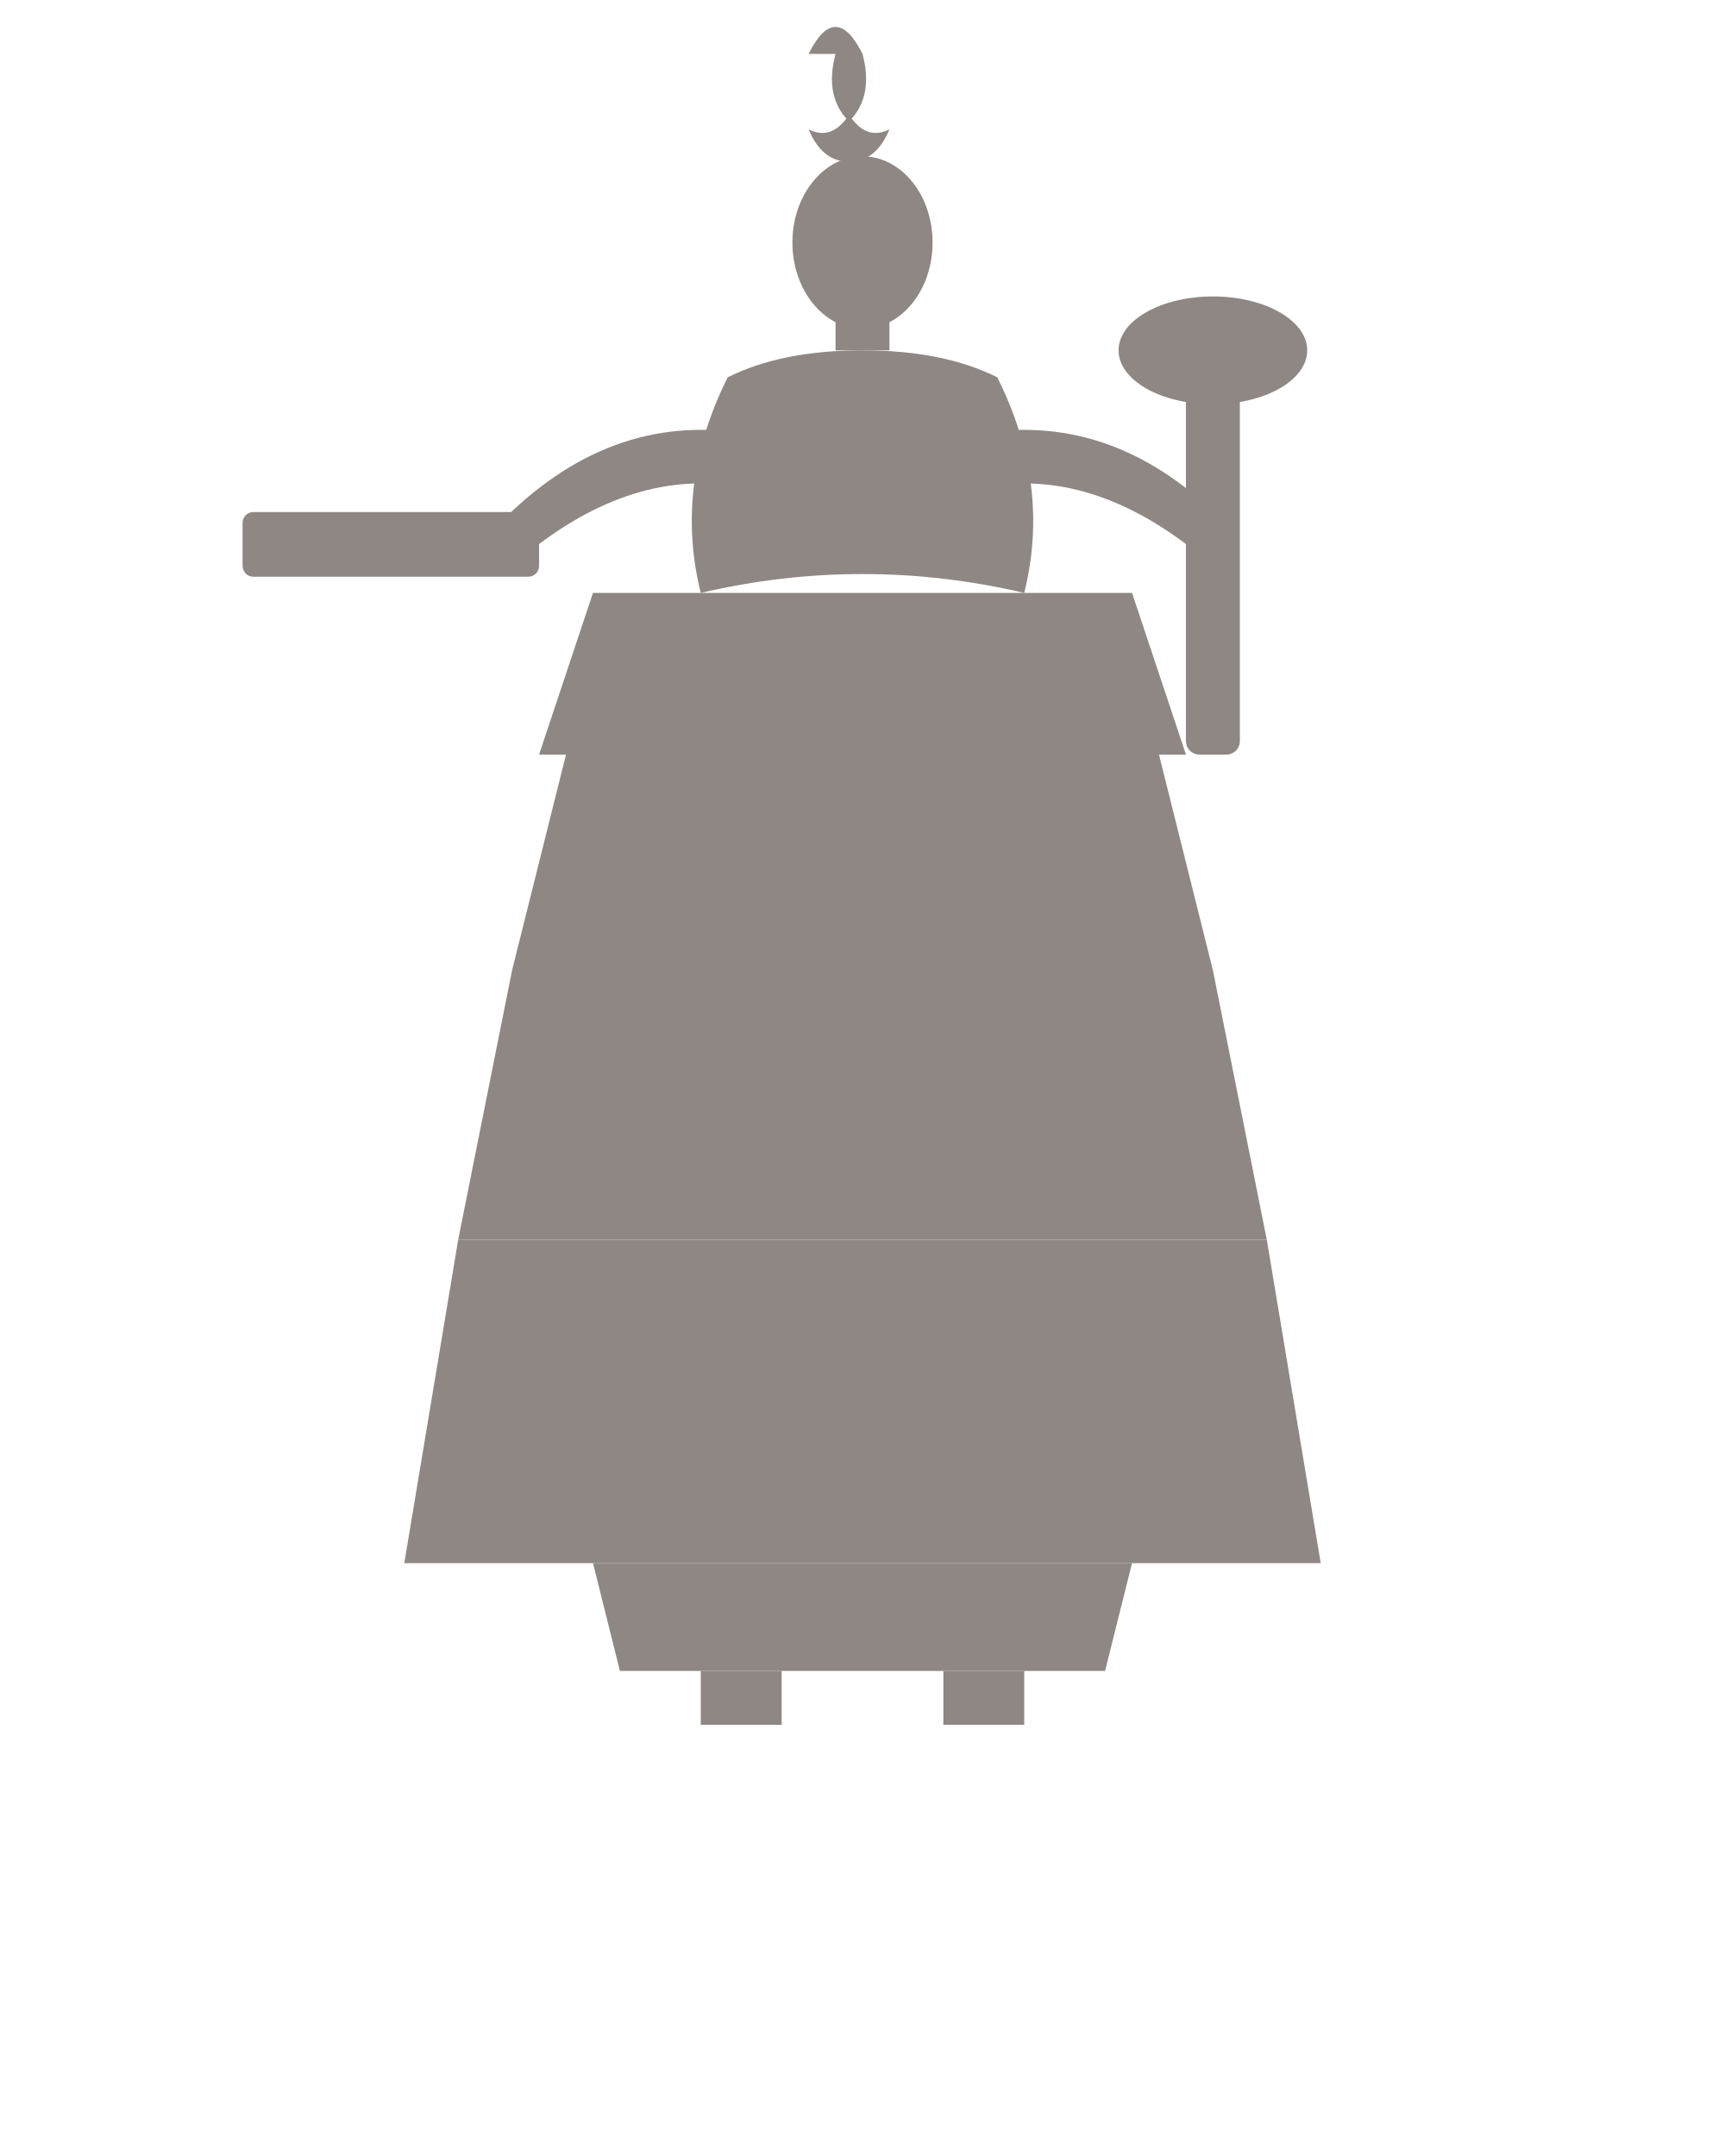
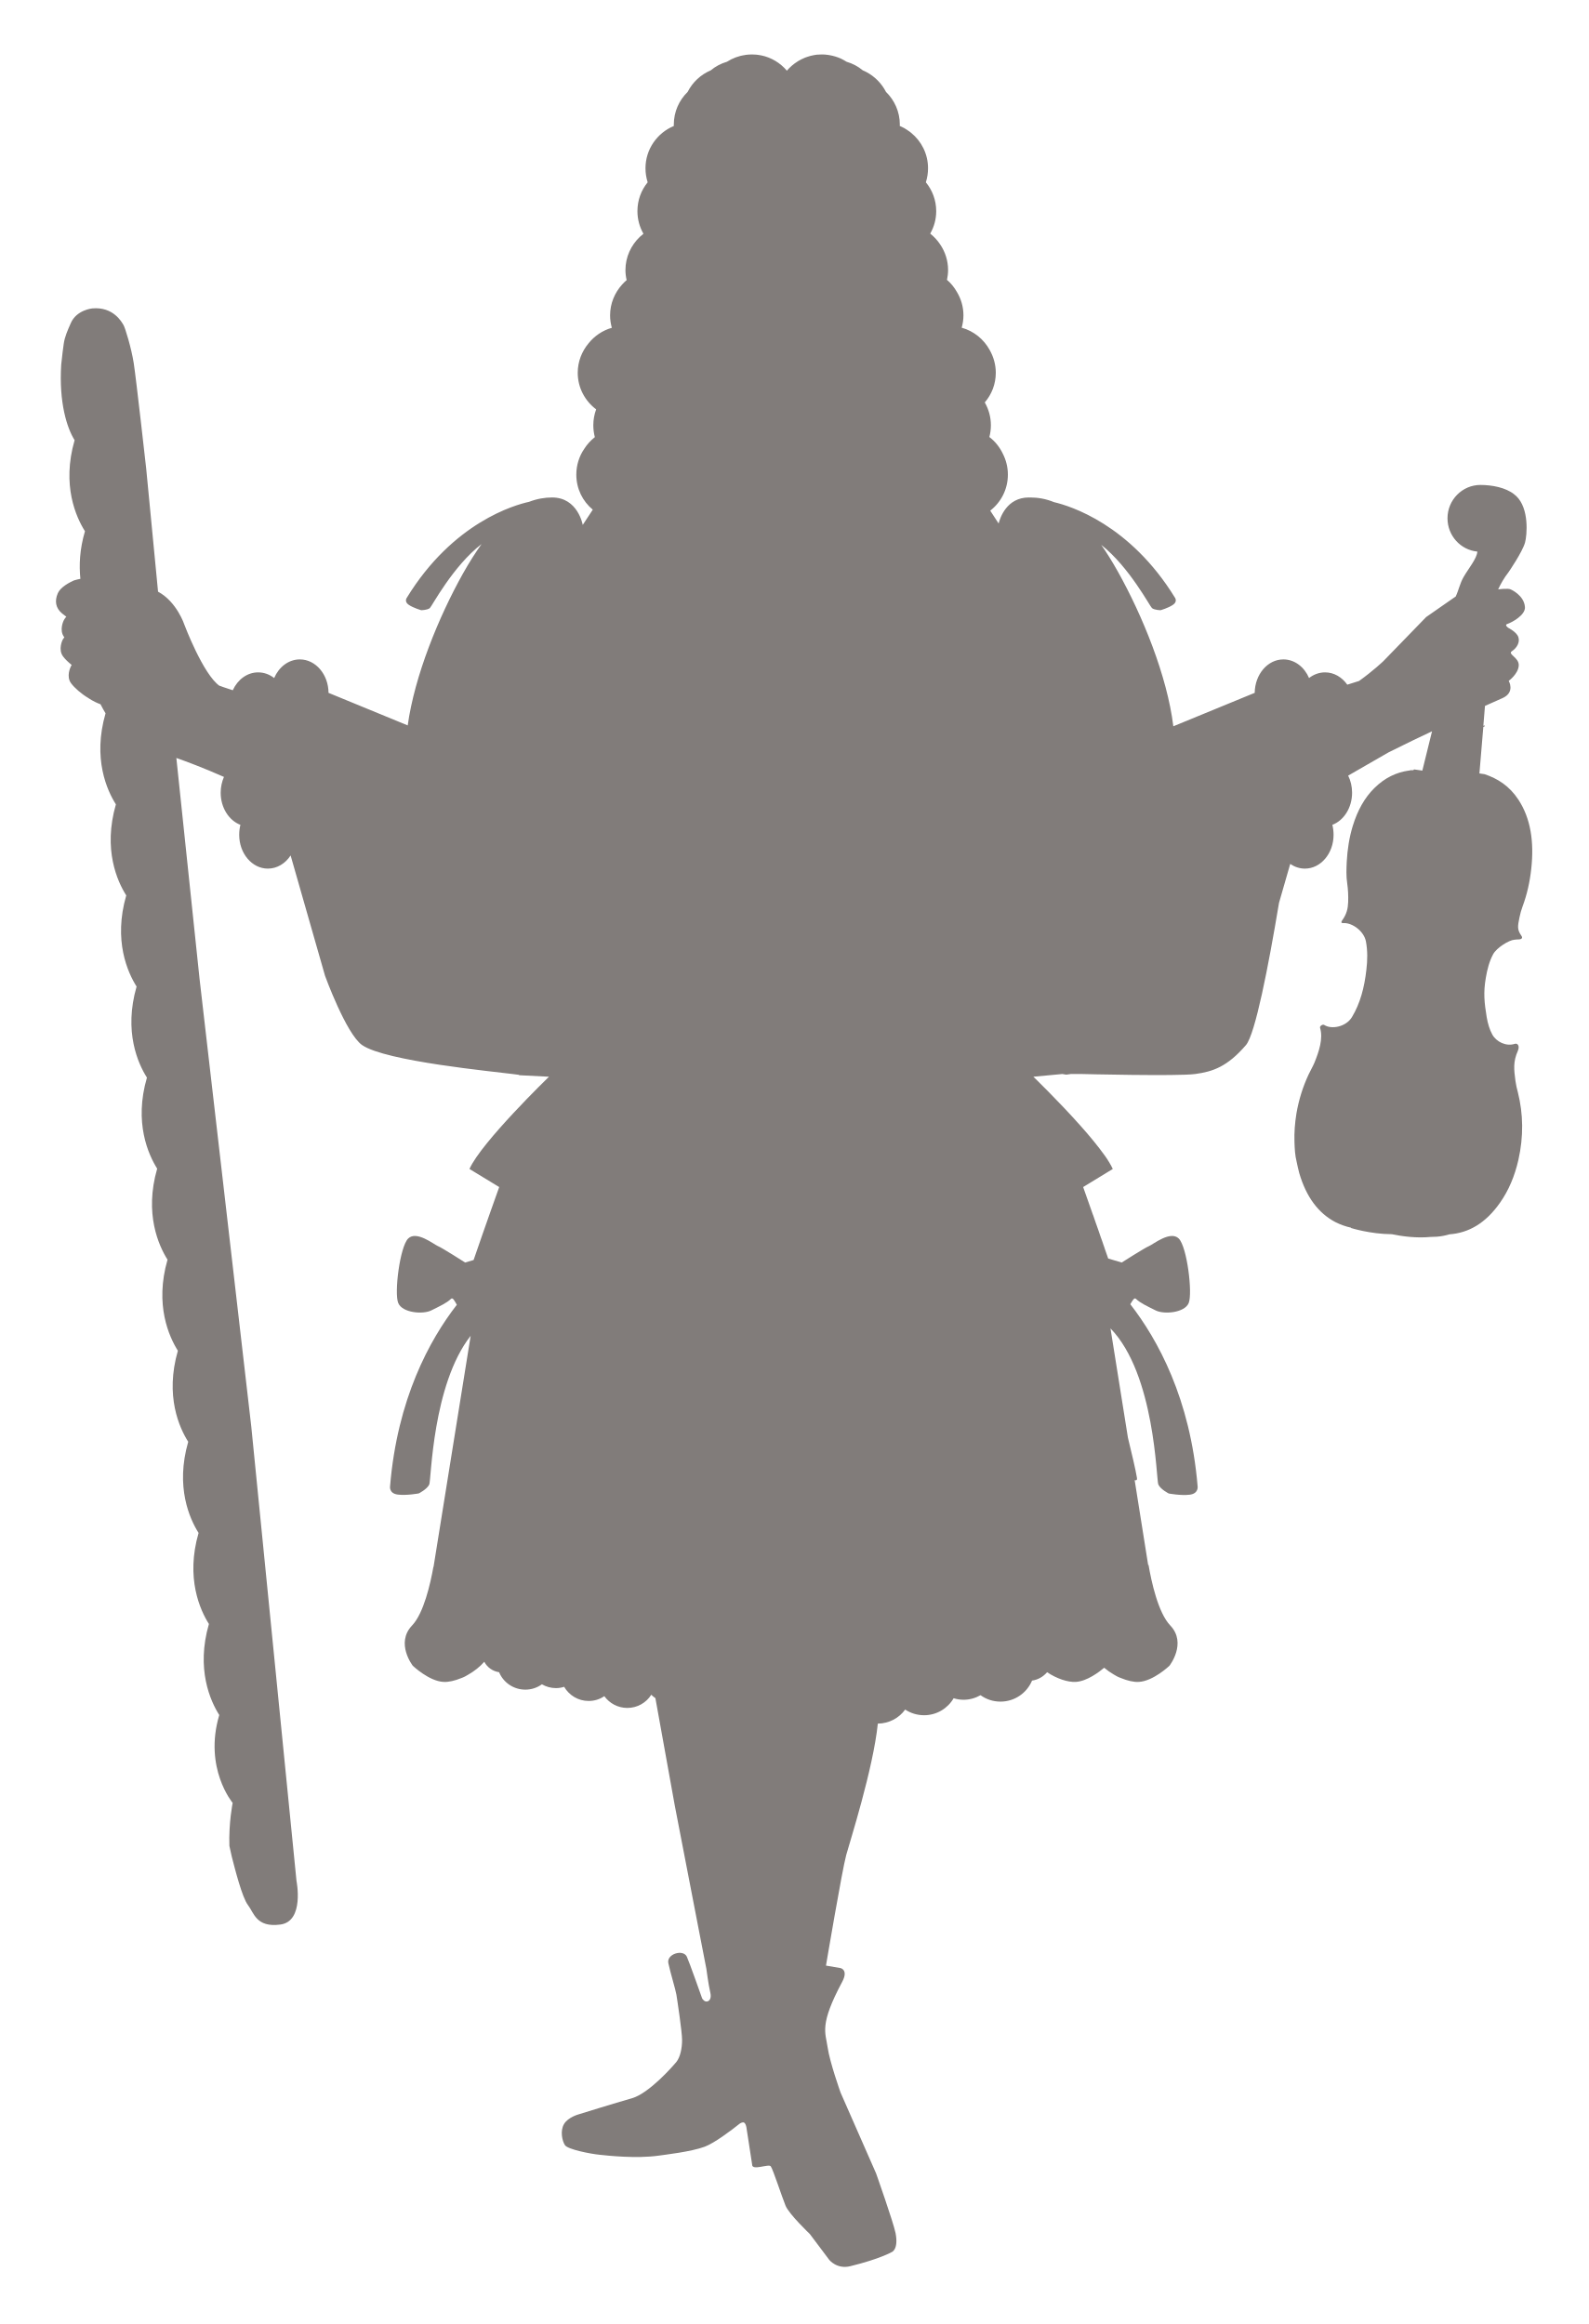
- <svg xmlns="http://www.w3.org/2000/svg" viewBox="0 0 64 80" width="64" height="80">
-   <g fill="#8E8783">
-     <path d="M30 2 q1 -2 2 0 q.4 1.5 -.4 2.4 q.6 .8 1.4 .4 q-.5 1.2 -1.5 1.2 q-1 0 -1.5 -1.2 q.8 .4 1.4 -.4 q-.8 -.9 -.4 -2.4 z" />
-     <ellipse cx="32" cy="9" rx="2.6" ry="3.2" />
-     <rect x="31" y="11.5" width="2" height="1.5" />
-     <path d="M27 14 q-2 4 -1 8 q6 -1.4 12 0 q1 -4 -1 -8 q-2 -1 -5 -1 q-3 0 -5 1 z" />
-     <path d="M27 16 q-5 -.5 -9 4 l1 1 q4 -3.5 8 -3 z" />
-     <rect x="9" y="19" width="11" height="2.4" rx=".4" />
-     <path d="M37 16 q5 -.5 9 4 l-1 1 q-4 -3.5 -8 -3 z" />
-     <rect x="44" y="14" width="2" height="14" rx=".5" />
-     <ellipse cx="45" cy="13" rx="3.5" ry="2" />
-     <path d="M22 22 h20 l2 6 h-24 z" />
-     <path d="M21 28 h22 l2 8 h-26 z" />
-     <path d="M19 36 h26 l2 10 h-30 z" />
-     <path d="M17 46 h30 l2 12 h-34 z" />
-     <path d="M22 58 h20 l-1 4 h-18 z" />
-     <rect x="26" y="62" width="3" height="2" />
-     <rect x="35" y="62" width="3" height="2" />
-   </g>
+ <svg xmlns="http://www.w3.org/2000/svg" viewBox="71.396 90.516 14.585 21.34">
+   <path d="M85.336 97.859 C85.252 97.731 85.144 97.665 85.026 97.625 L84.978 97.618 L85.014 97.189 L85.023 97.19 C85.024 97.185 85.024 97.179 85.025 97.174 L85.014 97.182 L85.029 96.998 C85.105 96.965 85.165 96.938 85.193 96.925 C85.308 96.871 85.247 96.768 85.247 96.768 C85.247 96.768 85.334 96.705 85.339 96.628 C85.344 96.552 85.232 96.524 85.277 96.495 C85.321 96.466 85.351 96.415 85.336 96.368 C85.322 96.32 85.243 96.281 85.243 96.281 C85.243 96.281 85.205 96.255 85.233 96.246 C85.279 96.231 85.401 96.163 85.396 96.091 C85.389 95.982 85.267 95.929 85.267 95.929 C85.244 95.915 85.15 95.928 85.15 95.928 C85.173 95.878 85.204 95.823 85.246 95.769 C85.246 95.769 85.373 95.585 85.397 95.497 C85.415 95.43 85.437 95.186 85.316 95.071 C85.311 95.066 85.305 95.061 85.299 95.057 C85.298 95.056 85.297 95.055 85.296 95.054 C85.219 94.993 85.094 94.969 84.987 94.969 C84.821 94.969 84.685 95.106 84.685 95.275 C84.685 95.435 84.805 95.566 84.959 95.581 C84.955 95.644 84.88 95.733 84.834 95.812 C84.797 95.876 84.789 95.933 84.76 95.994 L84.756 95.996 L84.489 96.182 L84.095 96.588 C84.095 96.588 84.003 96.676 83.873 96.769 L83.765 96.803 C83.716 96.734 83.643 96.69 83.561 96.69 C83.507 96.69 83.456 96.709 83.414 96.742 C83.371 96.641 83.282 96.571 83.178 96.571 C83.034 96.571 82.917 96.708 82.915 96.878 L82.168 97.185 C82.111 96.722 81.885 96.169 81.659 95.765 C81.606 95.671 81.556 95.59 81.506 95.519 C81.765 95.724 81.953 96.085 81.972 96.1 C81.997 96.119 82.051 96.119 82.051 96.119 C82.051 96.119 82.12 96.1 82.164 96.07 C82.208 96.041 82.184 96.006 82.184 96.006 C81.77 95.331 81.222 95.162 81.073 95.127 C80.997 95.096 80.924 95.084 80.853 95.084 C80.852 95.084 80.851 95.085 80.849 95.085 C80.847 95.085 80.845 95.084 80.842 95.084 C80.637 95.084 80.577 95.273 80.564 95.323 L80.487 95.205 C80.586 95.128 80.649 95.009 80.649 94.874 C80.649 94.805 80.632 94.74 80.603 94.683 C80.574 94.622 80.532 94.569 80.479 94.529 C80.488 94.494 80.493 94.459 80.493 94.421 C80.493 94.346 80.473 94.276 80.439 94.215 C80.438 94.214 80.438 94.213 80.437 94.211 C80.5 94.138 80.538 94.043 80.538 93.939 C80.538 93.863 80.517 93.792 80.482 93.73 C80.428 93.631 80.336 93.556 80.225 93.525 C80.235 93.489 80.241 93.451 80.241 93.412 C80.241 93.333 80.219 93.26 80.181 93.197 C80.157 93.155 80.127 93.117 80.09 93.086 C80.096 93.057 80.1 93.027 80.1 92.996 C80.1 92.909 80.073 92.827 80.027 92.76 C80.002 92.722 79.971 92.689 79.936 92.661 C79.971 92.6 79.991 92.53 79.991 92.455 C79.991 92.354 79.955 92.262 79.896 92.19 C79.909 92.149 79.916 92.106 79.916 92.061 C79.916 91.929 79.855 91.812 79.76 91.735 C79.757 91.732 79.753 91.73 79.75 91.727 C79.74 91.72 79.731 91.713 79.721 91.707 L79.697 91.692 C79.683 91.685 79.67 91.678 79.656 91.672 C79.656 91.668 79.657 91.664 79.657 91.66 C79.657 91.542 79.608 91.436 79.53 91.36 C79.49 91.282 79.427 91.218 79.349 91.177 C79.338 91.172 79.328 91.166 79.317 91.162 C79.274 91.126 79.223 91.099 79.168 91.083 C79.151 91.072 79.134 91.063 79.116 91.054 C79.082 91.039 79.046 91.028 79.009 91.022 C79.005 91.021 79.001 91.02 78.996 91.02 C78.978 91.017 78.96 91.016 78.941 91.016 C78.926 91.016 78.91 91.017 78.895 91.018 C78.891 91.019 78.887 91.02 78.882 91.02 C78.872 91.022 78.861 91.023 78.851 91.026 C78.846 91.027 78.842 91.028 78.837 91.029 C78.827 91.032 78.817 91.035 78.808 91.038 C78.804 91.039 78.8 91.041 78.796 91.042 C78.785 91.046 78.775 91.05 78.766 91.055 C78.763 91.056 78.759 91.058 78.756 91.059 C78.746 91.064 78.735 91.07 78.725 91.076 C78.723 91.077 78.721 91.078 78.719 91.08 C78.682 91.103 78.648 91.132 78.62 91.165 C78.56 91.094 78.477 91.043 78.382 91.024 L78.38 91.024 C78.367 91.022 78.354 91.019 78.341 91.018 C78.335 91.017 78.328 91.017 78.322 91.017 C78.314 91.017 78.307 91.016 78.3 91.016 L78.299 91.016 L78.297 91.016 C78.278 91.016 78.258 91.018 78.24 91.02 C78.239 91.02 78.238 91.02 78.238 91.021 C78.177 91.029 78.12 91.051 78.07 91.083 C78.015 91.099 77.964 91.126 77.921 91.162 C77.829 91.201 77.754 91.271 77.709 91.36 C77.631 91.436 77.582 91.542 77.582 91.66 L77.582 91.673 C77.43 91.736 77.322 91.886 77.322 92.061 C77.322 92.106 77.329 92.149 77.342 92.19 C77.283 92.262 77.248 92.354 77.248 92.455 C77.248 92.53 77.268 92.601 77.303 92.662 C77.3 92.665 77.298 92.667 77.295 92.67 C77.291 92.673 77.287 92.676 77.283 92.68 C77.279 92.683 77.275 92.687 77.271 92.69 C77.19 92.767 77.138 92.875 77.138 92.996 C77.138 93.028 77.142 93.058 77.149 93.088 C77.134 93.1 77.121 93.114 77.108 93.128 C77.04 93.203 76.997 93.302 76.997 93.412 C76.997 93.452 77.003 93.49 77.013 93.526 C76.928 93.55 76.853 93.601 76.799 93.669 C76.738 93.742 76.7 93.836 76.7 93.939 C76.7 94.077 76.767 94.198 76.869 94.275 C76.852 94.321 76.843 94.37 76.843 94.421 C76.843 94.459 76.848 94.495 76.857 94.53 C76.819 94.56 76.786 94.596 76.76 94.637 C76.714 94.704 76.687 94.786 76.687 94.874 C76.687 95.004 76.745 95.119 76.838 95.196 L76.746 95.336 C76.746 95.336 76.702 95.084 76.465 95.084 C76.397 95.084 76.326 95.096 76.253 95.124 C76.125 95.152 75.556 95.31 75.13 96.006 C75.13 96.006 75.105 96.041 75.149 96.07 C75.194 96.1 75.263 96.119 75.263 96.119 C75.263 96.119 75.317 96.119 75.342 96.1 C75.36 96.085 75.554 95.714 75.818 95.511 C75.818 95.512 75.818 95.512 75.817 95.512 C75.762 95.589 75.705 95.678 75.646 95.783 C75.424 96.18 75.203 96.719 75.139 97.177 L74.412 96.878 C74.411 96.708 74.293 96.571 74.149 96.571 C74.045 96.571 73.956 96.641 73.913 96.742 C73.871 96.709 73.82 96.69 73.766 96.69 C73.665 96.69 73.578 96.756 73.533 96.854 C73.459 96.83 73.415 96.815 73.413 96.813 L73.413 96.815 C73.261 96.71 73.089 96.253 73.089 96.253 C73.089 96.253 73.021 96.043 72.847 95.949 L72.738 94.817 C72.738 94.817 72.646 93.994 72.624 93.852 C72.602 93.711 72.545 93.526 72.53 93.501 C72.515 93.476 72.438 93.33 72.243 93.348 C72.243 93.348 72.099 93.361 72.046 93.483 C72.017 93.549 71.99 93.608 71.981 93.674 C71.976 93.704 71.967 93.78 71.958 93.864 C71.936 94.213 72.011 94.447 72.081 94.558 C71.961 94.972 72.095 95.266 72.176 95.394 C72.127 95.56 72.121 95.706 72.134 95.831 C72.114 95.835 72.093 95.84 72.074 95.846 C72.034 95.864 71.951 95.907 71.927 95.963 C71.896 96.034 71.906 96.099 71.966 96.149 C71.973 96.155 71.989 96.167 72.005 96.179 C71.991 96.193 71.981 96.213 71.981 96.213 C71.981 96.213 71.936 96.302 71.985 96.366 C71.986 96.367 71.987 96.368 71.987 96.368 C71.977 96.38 71.971 96.391 71.971 96.391 C71.971 96.391 71.926 96.48 71.976 96.545 C71.993 96.568 72.021 96.595 72.054 96.622 C72.048 96.631 72.045 96.639 72.045 96.639 C72.045 96.639 72 96.728 72.05 96.792 C72.081 96.833 72.142 96.887 72.206 96.925 C72.206 96.925 72.253 96.959 72.319 96.983 C72.335 97.015 72.351 97.043 72.365 97.066 C72.245 97.481 72.379 97.775 72.46 97.902 C72.34 98.317 72.474 98.611 72.555 98.738 C72.435 99.153 72.569 99.447 72.65 99.575 C72.53 99.989 72.664 100.284 72.745 100.411 C72.624 100.825 72.759 101.12 72.839 101.247 C72.719 101.662 72.854 101.956 72.934 102.083 C72.814 102.498 72.949 102.792 73.029 102.919 C72.909 103.334 73.043 103.628 73.124 103.755 C73.004 104.17 73.138 104.464 73.219 104.592 C73.099 105.006 73.233 105.301 73.314 105.428 C73.194 105.842 73.328 106.137 73.409 106.264 C73.264 106.752 73.532 107.071 73.532 107.071 C73.532 107.071 73.495 107.252 73.502 107.466 C73.513 107.514 73.52 107.549 73.524 107.565 C73.552 107.674 73.619 107.941 73.673 108.01 C73.727 108.079 73.747 108.218 73.97 108.188 C74.193 108.159 74.118 107.787 74.118 107.787 L73.703 103.616 L73.228 99.504 L73.015 97.476 C73.103 97.507 73.26 97.565 73.452 97.65 C73.433 97.694 73.422 97.743 73.422 97.795 C73.422 97.933 73.498 98.05 73.603 98.09 C73.596 98.119 73.592 98.15 73.592 98.182 C73.592 98.353 73.71 98.492 73.855 98.492 C73.94 98.492 74.016 98.445 74.064 98.371 L74.38 99.476 C74.38 99.476 74.573 100.008 74.72 100.112 C74.935 100.262 75.938 100.356 76.101 100.378 C76.115 100.38 76.136 100.383 76.163 100.386 C76.163 100.387 76.162 100.388 76.161 100.389 L76.436 100.403 C76.436 100.403 75.815 101.004 75.706 101.25 L75.979 101.416 C75.979 101.416 75.842 101.799 75.744 102.086 C75.667 102.109 75.666 102.109 75.666 102.109 C75.666 102.109 75.454 101.973 75.416 101.958 C75.378 101.942 75.219 101.813 75.143 101.889 C75.067 101.965 75.014 102.39 75.052 102.481 C75.09 102.572 75.279 102.587 75.355 102.549 C75.431 102.511 75.497 102.481 75.536 102.443 C75.553 102.427 75.568 102.459 75.59 102.497 C75.34 102.819 75.043 103.362 74.977 104.165 C74.977 104.165 74.966 104.23 75.049 104.24 C75.131 104.25 75.241 104.229 75.241 104.229 C75.241 104.229 75.317 104.191 75.337 104.147 C75.355 104.107 75.365 103.23 75.717 102.782 L75.376 104.905 L75.375 104.903 C75.347 105.06 75.286 105.33 75.179 105.442 C75.024 105.605 75.186 105.812 75.186 105.812 C75.186 105.812 75.334 105.953 75.467 105.96 C75.514 105.963 75.572 105.949 75.631 105.925 C75.656 105.916 75.678 105.904 75.697 105.892 C75.751 105.861 75.802 105.821 75.842 105.775 C75.869 105.826 75.918 105.862 75.978 105.871 C76.017 105.965 76.11 106.031 76.219 106.031 C76.276 106.031 76.328 106.013 76.371 105.982 C76.409 106.004 76.453 106.017 76.5 106.017 C76.526 106.017 76.551 106.013 76.575 106.005 C76.621 106.083 76.704 106.135 76.8 106.135 C76.854 106.135 76.903 106.119 76.944 106.091 C76.992 106.157 77.069 106.199 77.155 106.199 C77.248 106.199 77.329 106.151 77.375 106.078 C77.387 106.09 77.4 106.1 77.413 106.109 L77.591 107.096 L77.806 108.209 L77.881 108.595 C77.881 108.595 77.899 108.736 77.918 108.818 C77.926 108.856 77.916 108.881 77.898 108.891 C77.865 108.908 77.842 108.866 77.842 108.866 C77.842 108.866 77.722 108.526 77.702 108.484 C77.669 108.411 77.513 108.458 77.532 108.543 C77.55 108.629 77.599 108.788 77.606 108.833 C77.613 108.877 77.658 109.172 77.658 109.248 C77.658 109.325 77.641 109.405 77.606 109.449 C77.571 109.492 77.354 109.738 77.198 109.783 C77.042 109.827 76.708 109.931 76.708 109.931 C76.708 109.931 76.611 109.957 76.574 110.02 C76.537 110.083 76.557 110.174 76.582 110.213 C76.606 110.253 76.819 110.294 76.901 110.302 C76.975 110.31 77.237 110.339 77.443 110.31 C77.496 110.302 77.74 110.275 77.866 110.228 C77.956 110.194 78.107 110.08 78.186 110.017 C78.194 110.012 78.214 109.999 78.228 110.007 C78.239 110.014 78.245 110.034 78.248 110.047 L78.301 110.391 C78.298 110.453 78.452 110.382 78.472 110.408 C78.492 110.434 78.576 110.692 78.608 110.77 C78.64 110.848 78.831 111.03 78.831 111.03 L79.009 111.267 C79.009 111.267 79.079 111.356 79.203 111.325 C79.473 111.259 79.582 111.196 79.582 111.196 C79.582 111.196 79.647 111.175 79.618 111.022 C79.597 110.919 79.439 110.473 79.439 110.473 L79.113 109.731 C79.113 109.731 79.014 109.454 78.994 109.315 C78.974 109.177 78.917 109.109 79.128 108.714 C79.187 108.603 79.113 108.588 79.113 108.588 L78.979 108.565 C78.979 108.565 79.128 107.682 79.165 107.549 C79.199 107.425 79.412 106.759 79.455 106.343 C79.558 106.342 79.65 106.292 79.706 106.214 C79.756 106.247 79.816 106.266 79.88 106.266 C79.996 106.266 80.097 106.203 80.151 106.11 C80.18 106.119 80.211 106.124 80.242 106.124 C80.299 106.124 80.352 106.108 80.398 106.082 C80.449 106.119 80.512 106.141 80.581 106.141 C80.711 106.141 80.823 106.062 80.871 105.948 C80.926 105.94 80.974 105.912 81.009 105.871 C81.097 105.93 81.199 105.964 81.272 105.96 C81.376 105.954 81.488 105.868 81.533 105.83 C81.56 105.853 81.59 105.874 81.621 105.892 C81.64 105.904 81.662 105.916 81.688 105.925 C81.746 105.949 81.805 105.963 81.851 105.96 C81.984 105.953 82.132 105.812 82.132 105.812 C82.132 105.812 82.295 105.605 82.14 105.442 C82.028 105.325 81.966 105.037 81.94 104.884 L81.937 104.888 L81.813 104.108 C81.829 104.111 81.837 104.106 81.834 104.087 C81.822 104.012 81.785 103.857 81.751 103.717 L81.591 102.714 C82.001 103.135 82.011 104.105 82.03 104.147 C82.05 104.192 82.126 104.23 82.126 104.23 C82.126 104.23 82.236 104.251 82.318 104.241 C82.401 104.231 82.391 104.165 82.391 104.165 C82.324 103.359 82.024 102.815 81.773 102.492 C81.794 102.457 81.809 102.428 81.825 102.443 C81.864 102.481 81.93 102.511 82.006 102.549 C82.081 102.587 82.271 102.572 82.309 102.481 C82.346 102.39 82.294 101.965 82.218 101.889 C82.142 101.813 81.983 101.942 81.945 101.958 C81.907 101.973 81.694 102.109 81.694 102.109 L81.569 102.072 L81.569 102.07 C81.567 102.065 81.565 102.06 81.564 102.055 C81.56 102.045 81.557 102.035 81.553 102.024 C81.552 102.021 81.551 102.018 81.55 102.015 C81.546 102.003 81.542 101.99 81.537 101.978 C81.537 101.977 81.536 101.976 81.536 101.974 C81.531 101.961 81.527 101.947 81.522 101.934 C81.522 101.932 81.521 101.931 81.521 101.93 C81.516 101.916 81.511 101.902 81.506 101.888 C81.506 101.888 81.506 101.887 81.505 101.886 C81.495 101.856 81.485 101.827 81.475 101.798 C81.474 101.797 81.474 101.796 81.474 101.796 C81.469 101.782 81.465 101.769 81.46 101.756 C81.459 101.754 81.459 101.753 81.458 101.751 C81.449 101.724 81.44 101.698 81.431 101.672 C81.43 101.672 81.43 101.672 81.43 101.671 C81.379 101.525 81.34 101.416 81.34 101.416 L81.612 101.25 C81.607 101.24 81.601 101.228 81.595 101.216 C81.593 101.213 81.592 101.211 81.59 101.208 C81.584 101.196 81.576 101.183 81.567 101.17 C81.567 101.169 81.566 101.168 81.566 101.167 C81.557 101.154 81.548 101.14 81.538 101.126 C81.536 101.124 81.535 101.123 81.534 101.121 C81.477 101.041 81.401 100.949 81.32 100.858 C81.115 100.627 80.883 100.403 80.883 100.403 L81.149 100.378 L81.185 100.384 C81.202 100.381 81.216 100.379 81.227 100.378 L81.326 100.378 C81.326 100.378 82.206 100.4 82.369 100.378 C82.531 100.356 82.664 100.311 82.835 100.112 C82.92 100.011 83.04 99.395 83.138 98.807 L83.241 98.449 C83.281 98.476 83.327 98.492 83.376 98.492 C83.521 98.492 83.639 98.353 83.639 98.182 C83.639 98.15 83.635 98.119 83.628 98.09 C83.733 98.05 83.809 97.933 83.809 97.795 C83.809 97.738 83.796 97.684 83.773 97.638 L84.143 97.425 C84.294 97.349 84.441 97.279 84.543 97.231 L84.454 97.592 L84.378 97.581 C84.37 97.595 84.355 97.585 84.344 97.589 C84.339 97.591 84.333 97.592 84.328 97.592 C84.217 97.608 84.111 97.656 84.013 97.753 C83.924 97.841 83.859 97.957 83.815 98.101 C83.783 98.206 83.766 98.316 83.76 98.428 C83.757 98.495 83.754 98.561 83.764 98.626 C83.772 98.682 83.775 98.74 83.773 98.799 C83.771 98.861 83.758 98.908 83.725 98.957 C83.721 98.962 83.709 98.978 83.711 98.987 C83.714 98.994 83.73 98.992 83.735 98.992 C83.815 98.991 83.918 99.068 83.936 99.16 C83.952 99.245 83.951 99.334 83.94 99.423 C83.922 99.582 83.884 99.729 83.808 99.855 C83.754 99.945 83.621 99.971 83.554 99.928 C83.539 99.918 83.51 99.938 83.515 99.954 C83.545 100.053 83.505 100.172 83.463 100.275 C83.447 100.313 83.426 100.347 83.409 100.384 C83.358 100.494 83.32 100.612 83.298 100.741 C83.284 100.828 83.277 100.915 83.28 101.002 C83.282 101.063 83.285 101.126 83.3 101.184 C83.308 101.218 83.314 101.254 83.324 101.288 C83.389 101.51 83.501 101.656 83.654 101.737 C83.701 101.761 83.749 101.778 83.799 101.789 L83.799 101.792 C83.799 101.792 83.975 101.848 84.174 101.849 C84.265 101.868 84.398 101.887 84.531 101.874 C84.55 101.874 84.568 101.873 84.587 101.872 C84.627 101.869 84.666 101.861 84.704 101.85 C84.878 101.837 85.034 101.75 85.167 101.56 C85.246 101.448 85.302 101.316 85.336 101.166 C85.384 100.952 85.381 100.745 85.331 100.546 C85.322 100.513 85.314 100.479 85.309 100.443 C85.295 100.336 85.286 100.266 85.331 100.165 C85.351 100.117 85.326 100.093 85.303 100.101 C85.224 100.127 85.133 100.083 85.096 100.015 C85.071 99.969 85.055 99.915 85.045 99.857 C85.023 99.722 85.013 99.632 85.037 99.493 C85.05 99.417 85.069 99.343 85.104 99.278 C85.136 99.219 85.248 99.149 85.299 99.145 C85.317 99.144 85.326 99.141 85.343 99.142 C85.379 99.139 85.37 99.117 85.363 99.108 C85.322 99.05 85.33 99.019 85.346 98.939 C85.353 98.905 85.362 98.872 85.374 98.84 C85.415 98.73 85.441 98.614 85.454 98.493 C85.481 98.246 85.449 98.031 85.336 97.859" fill="#817C7A" />
</svg>
